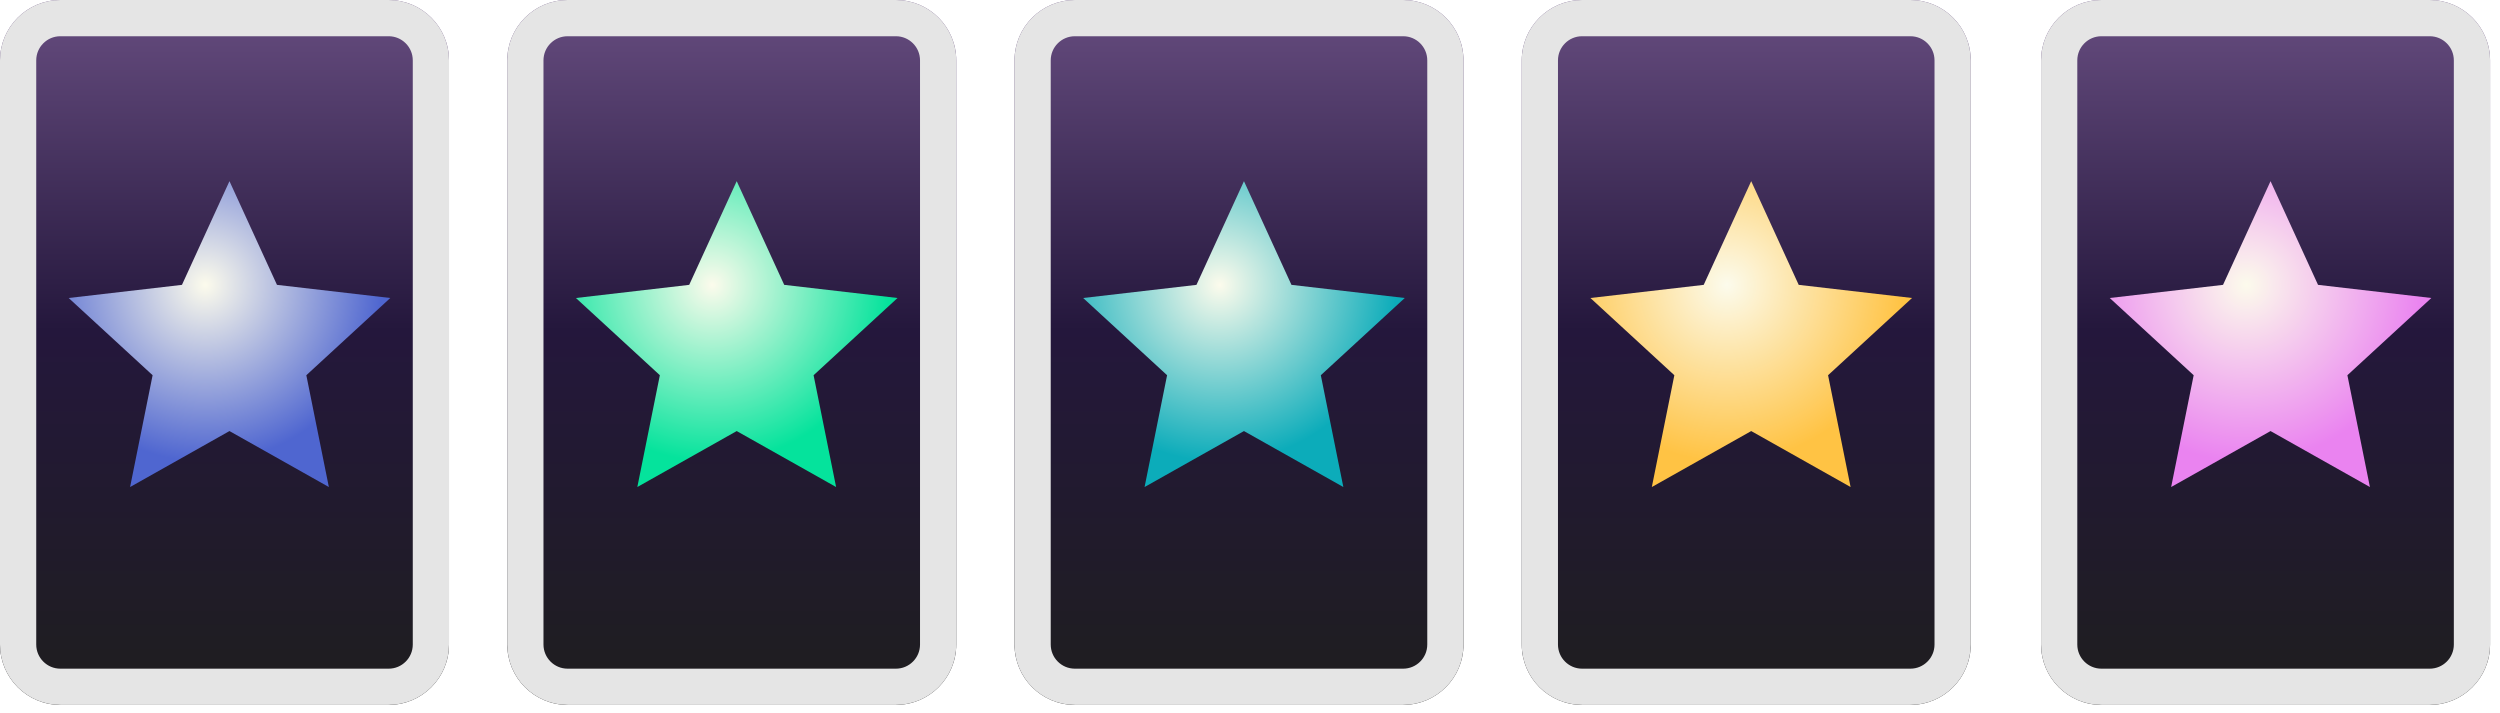
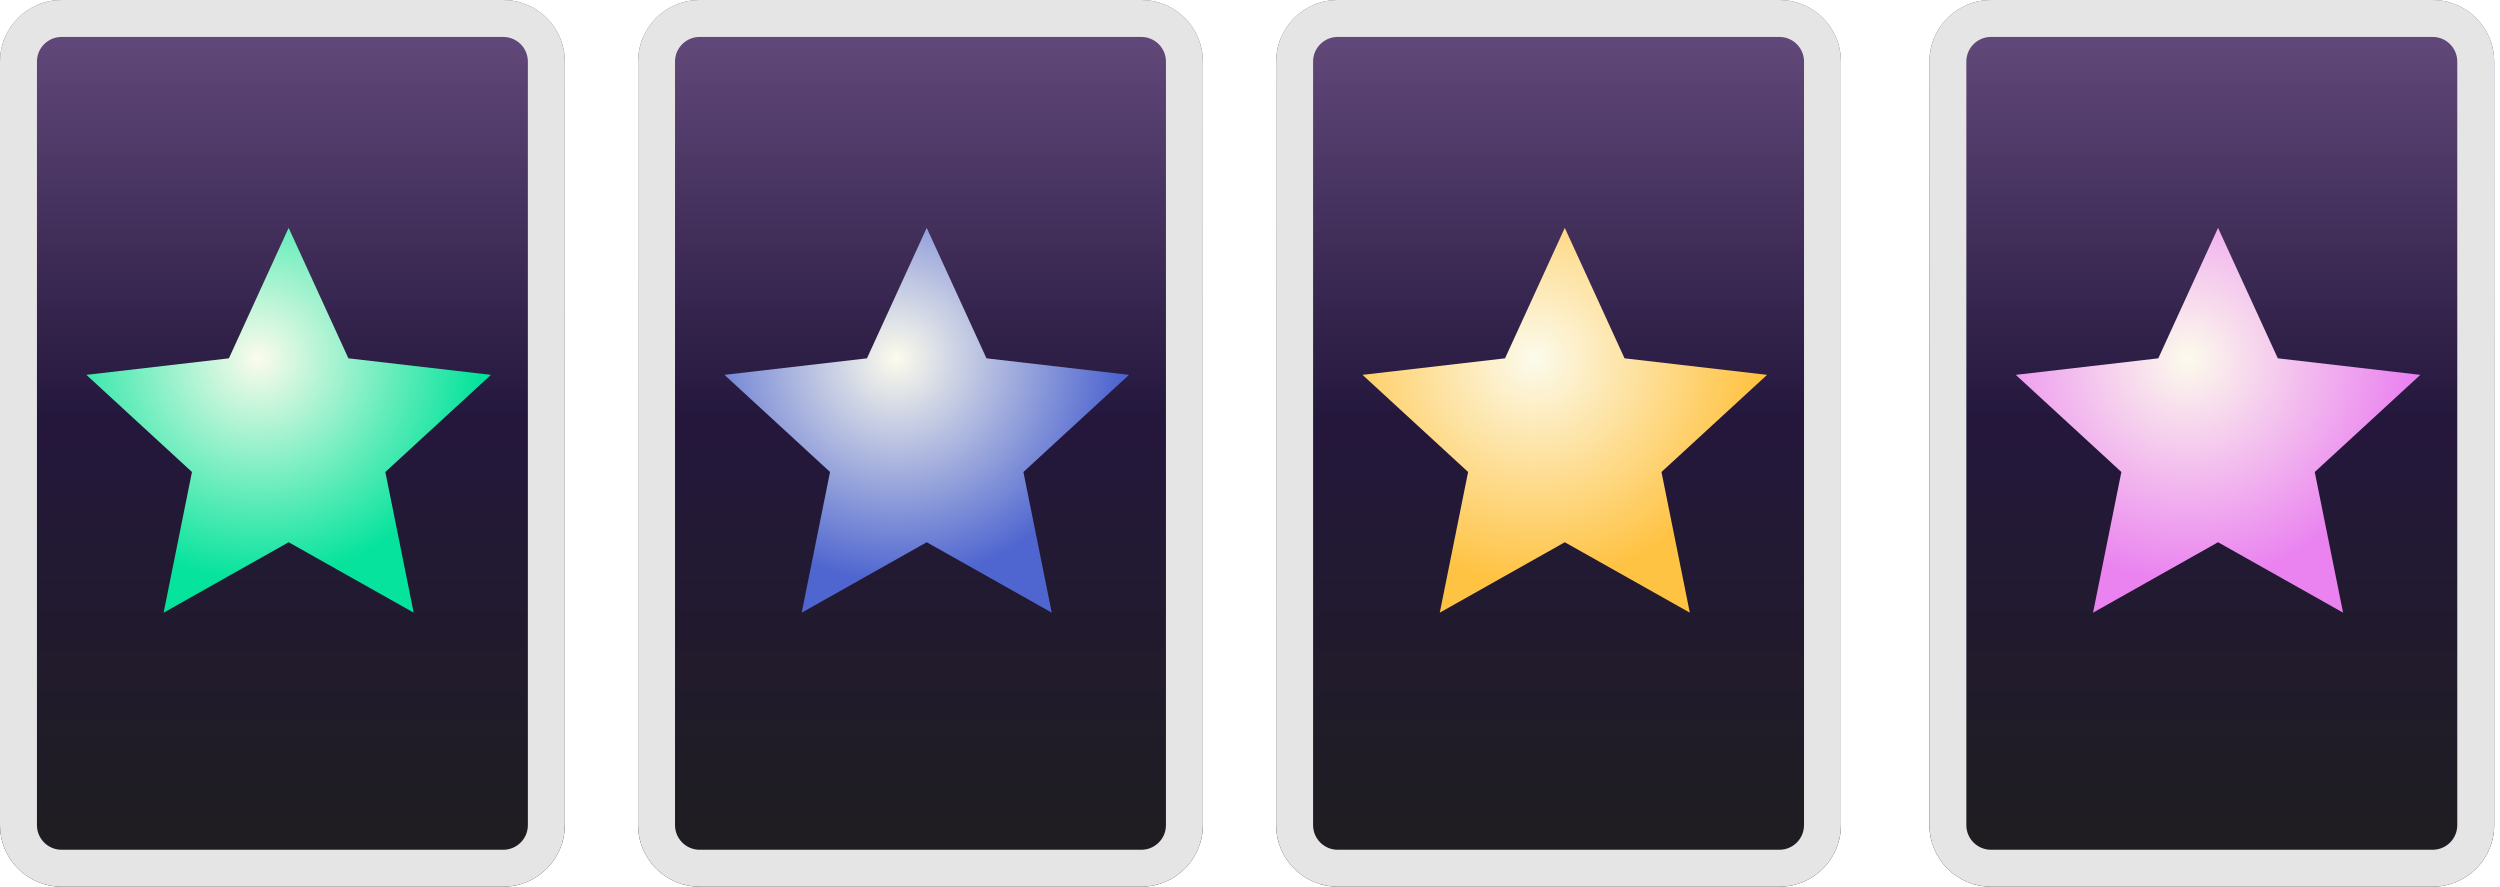
- <svg xmlns="http://www.w3.org/2000/svg" width="207" height="59" viewBox="0 0 207 59" fill="none">
-   <rect x="169" width="37.178" height="58.366" rx="5" fill="url(#paint0_linear_352_2195)" />
-   <rect x="170.5" y="1.5" width="34.178" height="55.366" rx="3.5" stroke="#E5E5E5" stroke-width="3" />
-   <path d="M188 15L191.933 23.586L201.315 24.674L194.364 31.068L196.229 40.326L188 35.692L179.771 40.326L181.636 31.068L174.685 24.674L184.067 23.586L188 15Z" fill="url(#paint1_diamond_352_2195)" />
-   <rect x="126" width="37.178" height="58.366" rx="5" fill="url(#paint2_linear_352_2195)" />
-   <rect x="127.5" y="1.5" width="34.178" height="55.366" rx="3.5" stroke="#E5E5E5" stroke-width="3" />
-   <path d="M145 15L148.933 23.586L158.315 24.674L151.364 31.068L153.229 40.326L145 35.692L136.771 40.326L138.636 31.068L131.685 24.674L141.067 23.586L145 15Z" fill="url(#paint3_diamond_352_2195)" />
-   <rect x="42" width="37.178" height="58.366" rx="5" fill="url(#paint4_linear_352_2195)" />
-   <rect x="43.5" y="1.5" width="34.178" height="55.366" rx="3.5" stroke="#E5E5E5" stroke-width="3" />
-   <path d="M61 15L64.933 23.586L74.315 24.674L67.365 31.068L69.229 40.326L61 35.692L52.771 40.326L54.636 31.068L47.685 24.674L57.066 23.586L61 15Z" fill="url(#paint5_diamond_352_2195)" />
-   <rect x="84" width="37.178" height="58.366" rx="5" fill="url(#paint6_linear_352_2195)" />
-   <rect x="85.5" y="1.5" width="34.178" height="55.366" rx="3.5" stroke="#E5E5E5" stroke-width="3" />
-   <path d="M103 15L106.933 23.586L116.315 24.674L109.364 31.068L111.229 40.326L103 35.692L94.771 40.326L96.635 31.068L89.685 24.674L99.067 23.586L103 15Z" fill="url(#paint7_diamond_352_2195)" />
-   <rect width="37.178" height="58.366" rx="5" fill="url(#paint8_linear_352_2195)" />
-   <rect x="1.5" y="1.5" width="34.178" height="55.366" rx="3.5" stroke="#E5E5E5" stroke-width="3" />
-   <path d="M19 15L22.933 23.586L32.315 24.674L25.364 31.068L27.229 40.326L19 35.692L10.771 40.326L12.636 31.068L5.685 24.674L15.066 23.586L19 15Z" fill="url(#paint9_diamond_352_2195)" />
+ <svg xmlns="http://www.w3.org/2000/svg" width="203" height="72" viewBox="0 0 203 72" fill="none">
+   <rect x="156.667" width="45.863" height="72" rx="5" fill="url(#paint0_linear_734_1954)" />
+   <rect x="158.167" y="1.5" width="42.863" height="69" rx="3.5" stroke="#E5E5E5" stroke-width="3" />
+   <path d="M180.106 18.504L184.958 29.096L196.531 30.438L187.957 38.325L190.257 49.747L180.106 44.03L169.955 49.747L172.255 38.325L163.681 30.438L175.254 29.096L180.106 18.504Z" fill="url(#paint1_diamond_734_1954)" />
+   <rect x="103.623" width="45.863" height="72" rx="5" fill="url(#paint2_linear_734_1954)" />
+   <rect x="105.123" y="1.5" width="42.863" height="69" rx="3.5" stroke="#E5E5E5" stroke-width="3" />
+   <path d="M127.061 18.504L131.913 29.096L143.486 30.438L134.912 38.325L137.212 49.747L127.061 44.03L116.91 49.747L119.21 38.325L110.636 30.438L122.209 29.096L127.061 18.504Z" fill="url(#paint3_diamond_734_1954)" />
+   <rect width="45.863" height="72" rx="5" fill="url(#paint4_linear_734_1954)" />
+   <rect x="1.5" y="1.5" width="42.863" height="69" rx="3.5" stroke="#E5E5E5" stroke-width="3" />
+   <path d="M23.438 18.504L28.291 29.096L39.864 30.438L31.29 38.325L33.59 49.747L23.438 44.03L13.287 49.747L15.587 38.325L7.013 30.438L18.586 29.096L23.438 18.504Z" fill="url(#paint5_diamond_734_1954)" />
+   <rect x="51.812" width="45.863" height="72" rx="5" fill="url(#paint6_linear_734_1954)" />
+   <rect x="53.312" y="1.5" width="42.863" height="69" rx="3.5" stroke="#E5E5E5" stroke-width="3" />
+   <path d="M75.25 18.504L80.102 29.096L91.675 30.438L83.101 38.325L85.401 49.747L75.25 44.03L65.099 49.747L67.399 38.325L58.825 30.438L70.398 29.096L75.25 18.504Z" fill="url(#paint7_diamond_734_1954)" />
  <defs>
-     <linearGradient id="paint0_linear_352_2195" x1="187.589" y1="0" x2="187.589" y2="58.366" gradientUnits="userSpaceOnUse">
+     <linearGradient id="paint0_linear_734_1954" x1="179.599" y1="0" x2="179.599" y2="72" gradientUnits="userSpaceOnUse">
      <stop stop-color="#674D80" />
      <stop offset="0.469" stop-color="#24173C" />
      <stop offset="1" stop-color="#1E1E1E" />
    </linearGradient>
-     <radialGradient id="paint1_diamond_352_2195" cx="0" cy="0" r="1" gradientUnits="userSpaceOnUse" gradientTransform="translate(185.988 23.5885) rotate(75.5206) scale(14.6462)">
+     <radialGradient id="paint1_diamond_734_1954" cx="0" cy="0" r="1" gradientUnits="userSpaceOnUse" gradientTransform="translate(177.624 29.0988) rotate(75.5206) scale(18.0676)">
      <stop stop-color="#FCFBEC" />
      <stop offset="1" stop-color="#EA83F0" />
    </radialGradient>
-     <linearGradient id="paint2_linear_352_2195" x1="144.589" y1="0" x2="144.589" y2="58.366" gradientUnits="userSpaceOnUse">
+     <linearGradient id="paint2_linear_734_1954" x1="126.554" y1="0" x2="126.554" y2="72" gradientUnits="userSpaceOnUse">
      <stop stop-color="#674D80" />
      <stop offset="0.469" stop-color="#24173C" />
      <stop offset="1" stop-color="#1E1E1E" />
    </linearGradient>
-     <radialGradient id="paint3_diamond_352_2195" cx="0" cy="0" r="1" gradientUnits="userSpaceOnUse" gradientTransform="translate(142.988 23.5885) rotate(75.5206) scale(14.6462)">
+     <radialGradient id="paint3_diamond_734_1954" cx="0" cy="0" r="1" gradientUnits="userSpaceOnUse" gradientTransform="translate(124.579 29.0988) rotate(75.5206) scale(18.0676)">
      <stop stop-color="#FCFBEC" />
      <stop offset="1" stop-color="#FFC344" />
    </radialGradient>
-     <linearGradient id="paint4_linear_352_2195" x1="60.589" y1="0" x2="60.589" y2="58.366" gradientUnits="userSpaceOnUse">
+     <linearGradient id="paint4_linear_734_1954" x1="22.931" y1="0" x2="22.931" y2="72" gradientUnits="userSpaceOnUse">
      <stop stop-color="#674D80" />
      <stop offset="0.469" stop-color="#24173C" />
      <stop offset="1" stop-color="#1E1E1E" />
    </linearGradient>
-     <radialGradient id="paint5_diamond_352_2195" cx="0" cy="0" r="1" gradientUnits="userSpaceOnUse" gradientTransform="translate(58.988 23.5885) rotate(75.5206) scale(14.6462)">
+     <radialGradient id="paint5_diamond_734_1954" cx="0" cy="0" r="1" gradientUnits="userSpaceOnUse" gradientTransform="translate(20.9565 29.0988) rotate(75.5206) scale(18.0676)">
      <stop stop-color="#FCFBEC" />
      <stop offset="1" stop-color="#05E39C" />
    </radialGradient>
-     <linearGradient id="paint6_linear_352_2195" x1="102.589" y1="0" x2="102.589" y2="58.366" gradientUnits="userSpaceOnUse">
+     <linearGradient id="paint6_linear_734_1954" x1="74.743" y1="0" x2="74.743" y2="72" gradientUnits="userSpaceOnUse">
      <stop stop-color="#674D80" />
      <stop offset="0.469" stop-color="#24173C" />
      <stop offset="1" stop-color="#1E1E1E" />
    </linearGradient>
-     <radialGradient id="paint7_diamond_352_2195" cx="0" cy="0" r="1" gradientUnits="userSpaceOnUse" gradientTransform="translate(100.988 23.5885) rotate(75.5206) scale(14.6462)">
-       <stop stop-color="#FCFBEC" />
-       <stop offset="1" stop-color="#0CACBA" />
-     </radialGradient>
-     <linearGradient id="paint8_linear_352_2195" x1="18.589" y1="0" x2="18.589" y2="58.366" gradientUnits="userSpaceOnUse">
-       <stop stop-color="#674D80" />
-       <stop offset="0.469" stop-color="#24173C" />
-       <stop offset="1" stop-color="#1E1E1E" />
-     </linearGradient>
-     <radialGradient id="paint9_diamond_352_2195" cx="0" cy="0" r="1" gradientUnits="userSpaceOnUse" gradientTransform="translate(16.988 23.5885) rotate(75.5206) scale(14.6462)">
+     <radialGradient id="paint7_diamond_734_1954" cx="0" cy="0" r="1" gradientUnits="userSpaceOnUse" gradientTransform="translate(72.768 29.0988) rotate(75.5206) scale(18.0676)">
      <stop stop-color="#FCFBEC" />
      <stop offset="1" stop-color="#4F66D0" />
    </radialGradient>
  </defs>
</svg>
